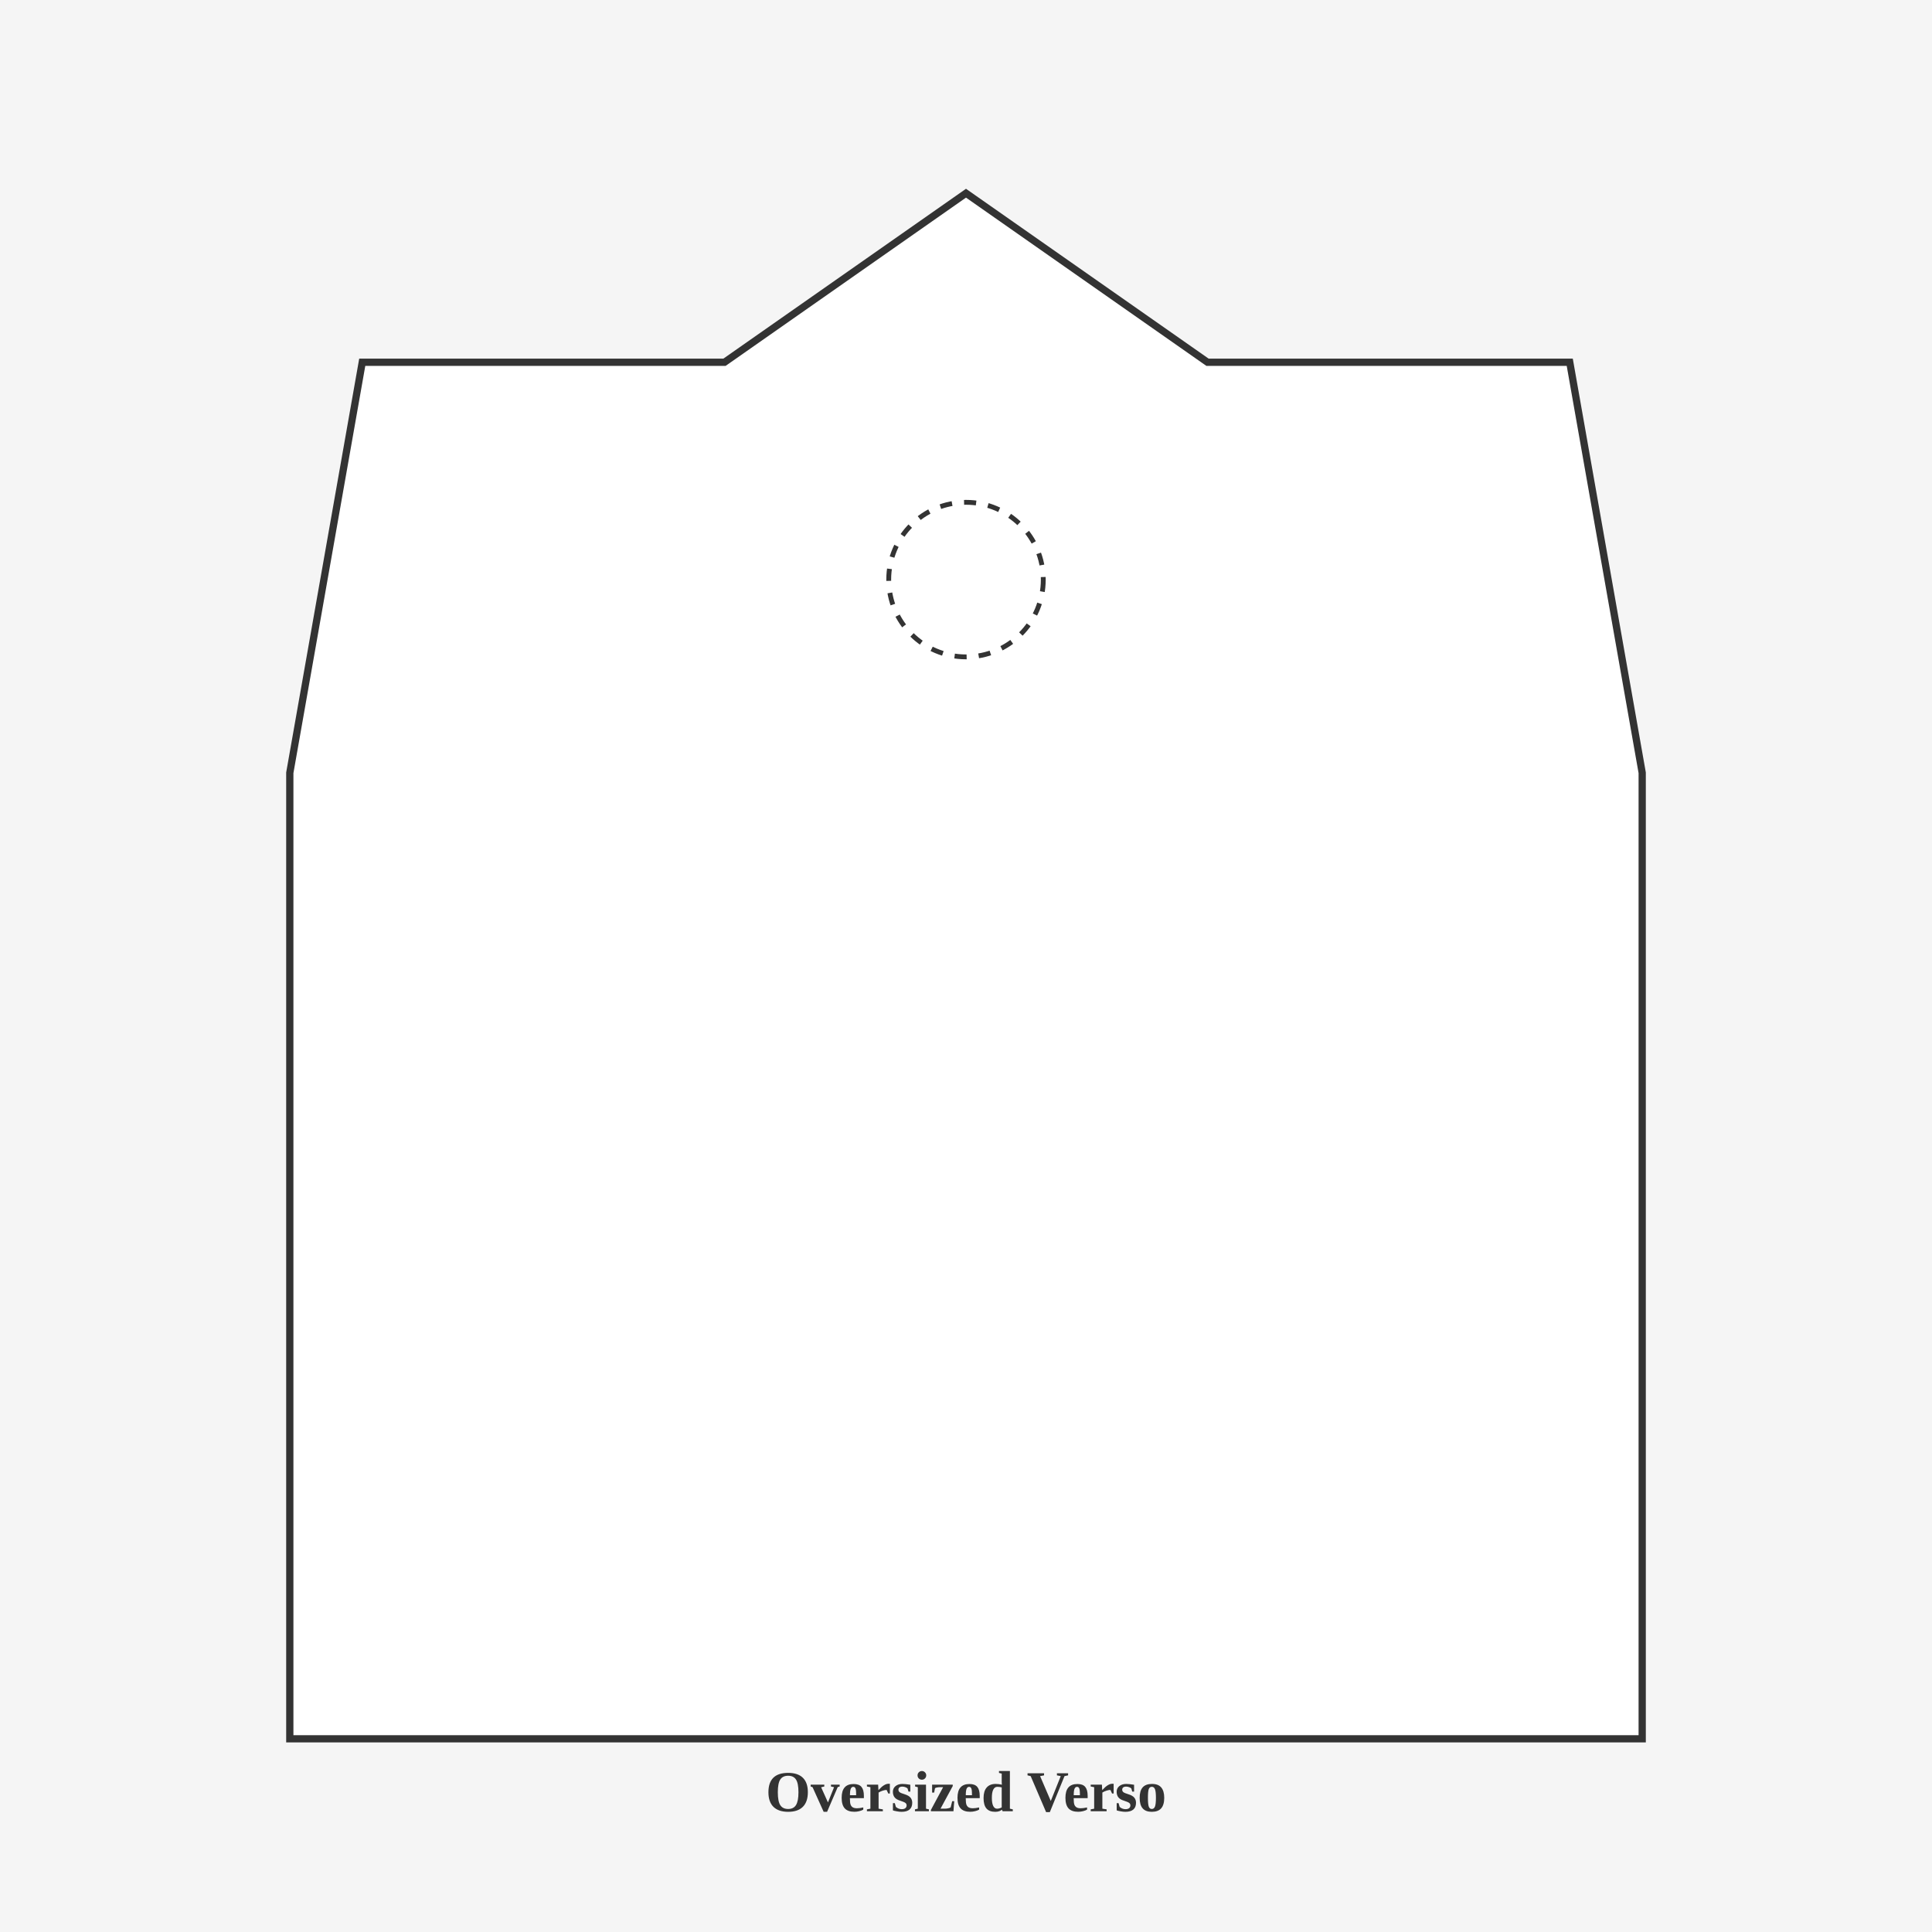
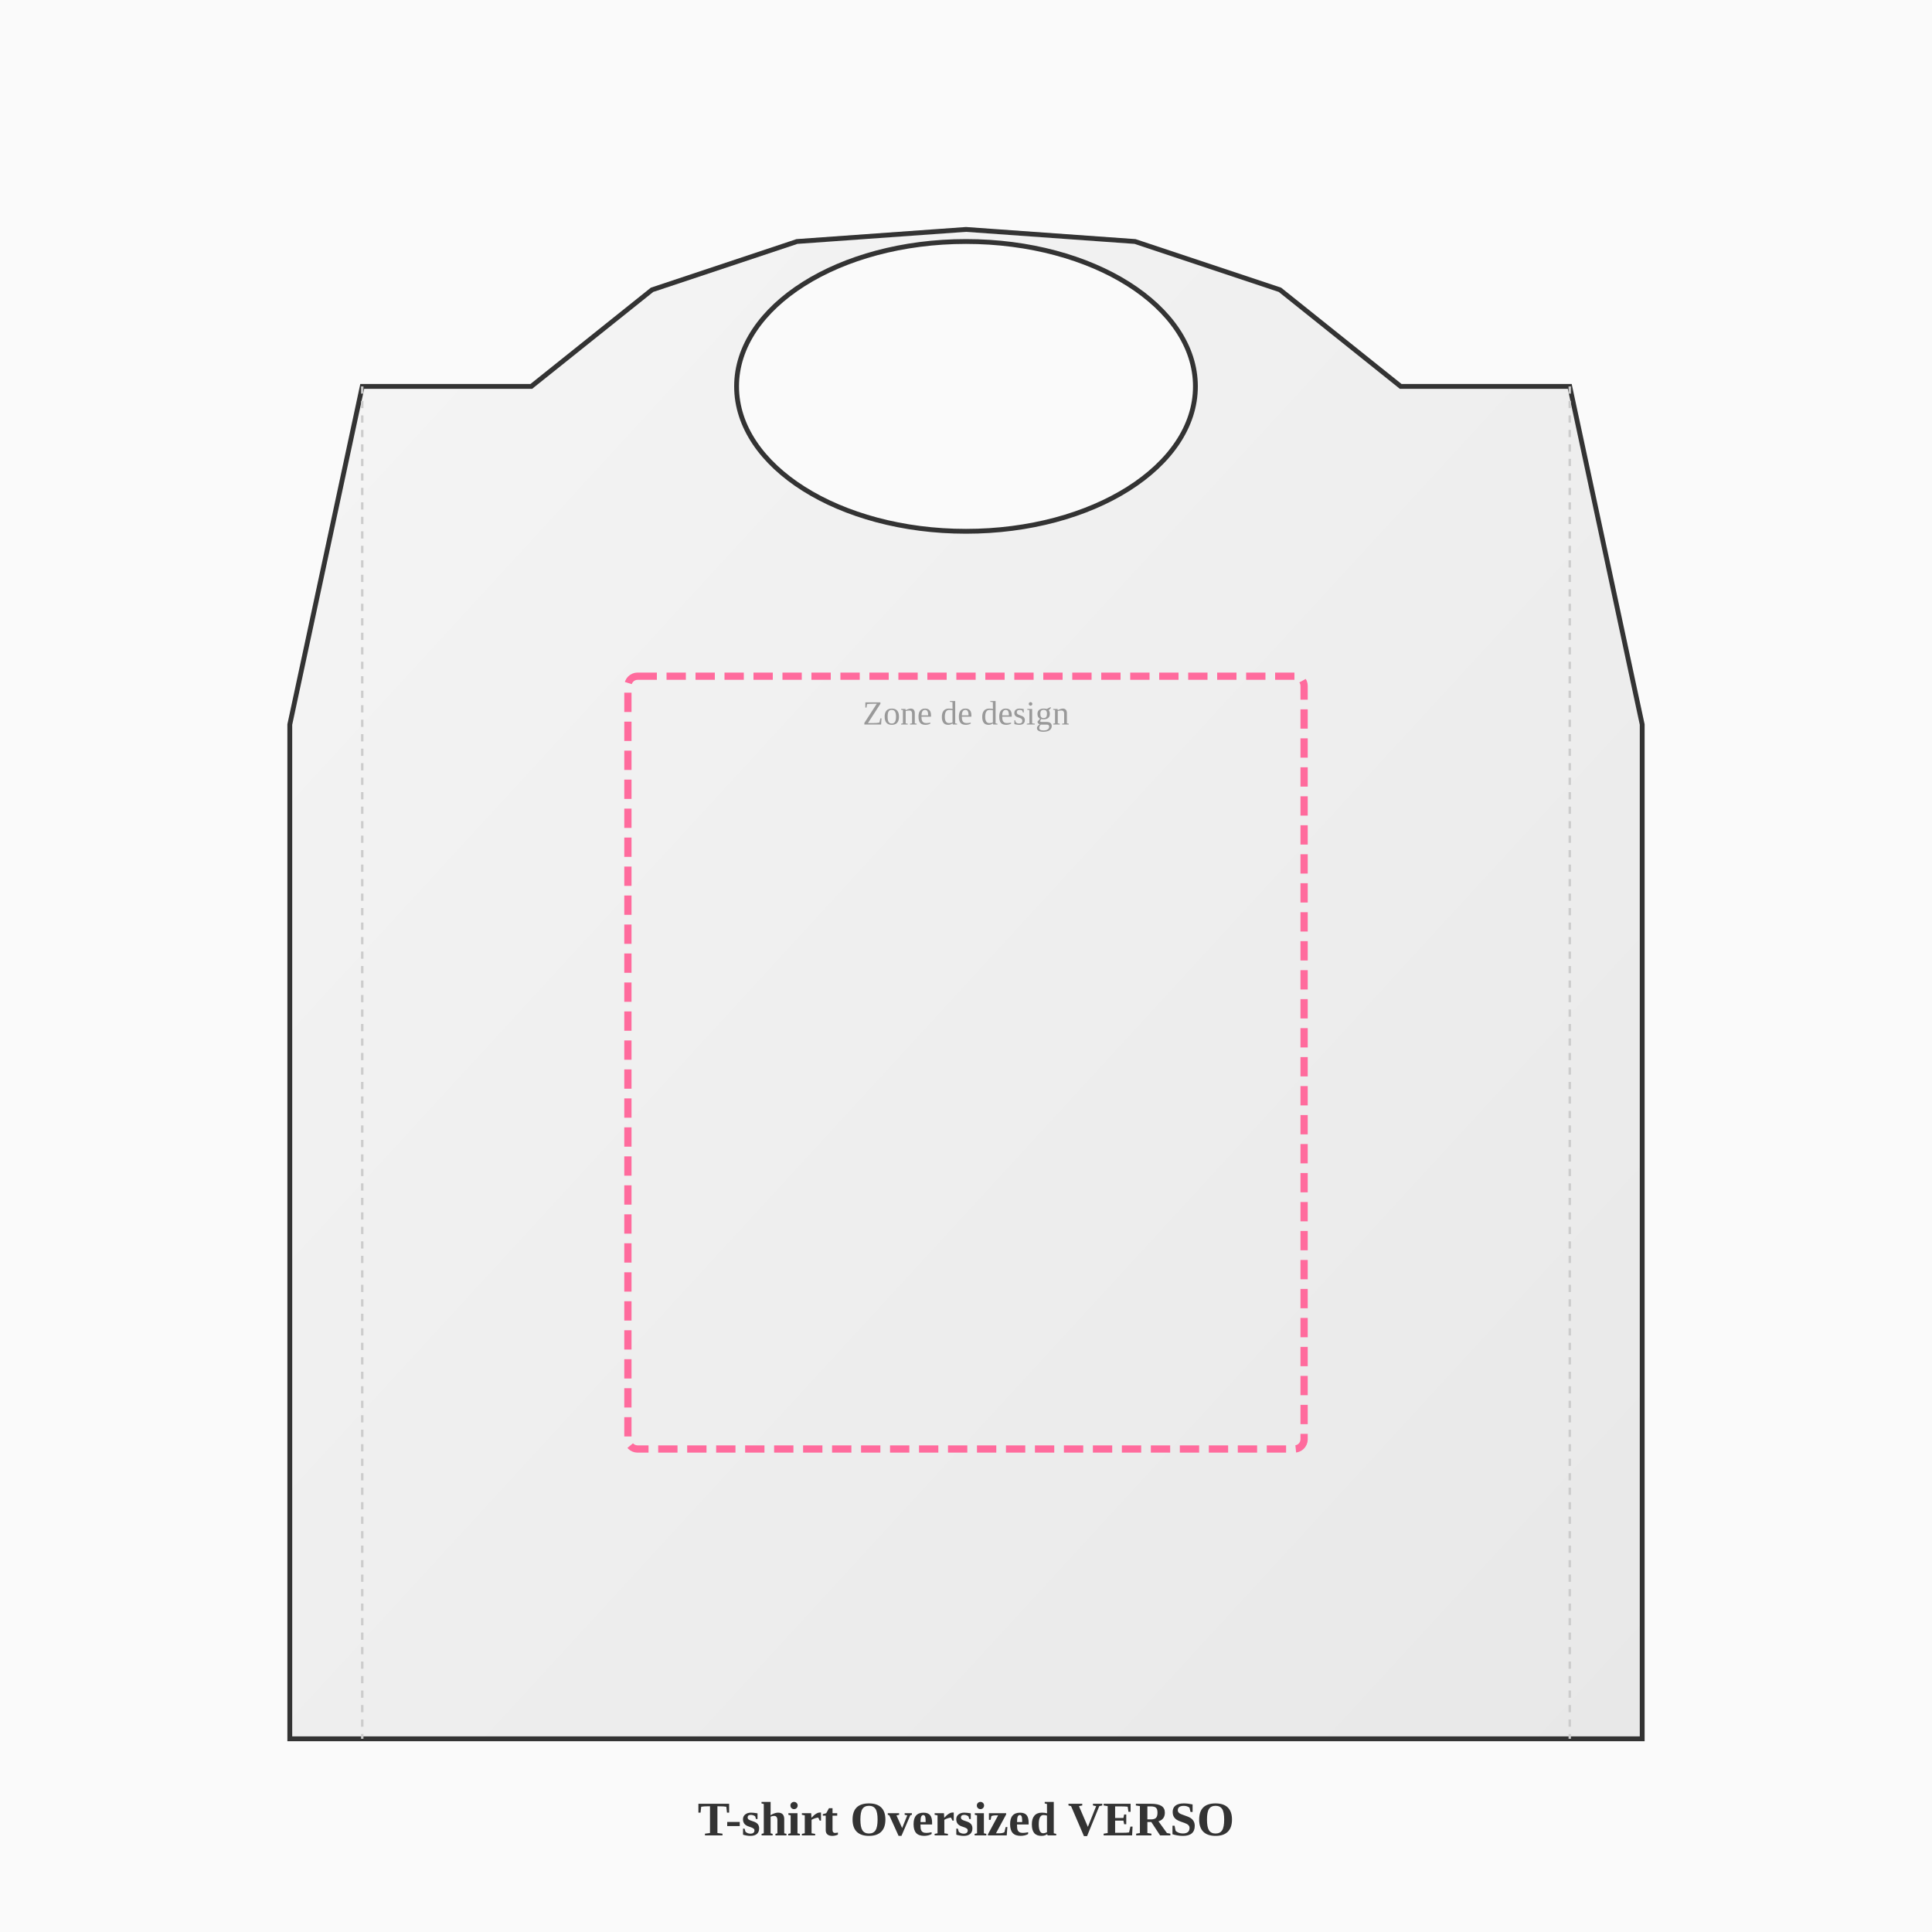
<svg xmlns="http://www.w3.org/2000/svg" width="800" height="800" viewBox="0 0 800 800">
-   <rect width="800" height="800" fill="#f5f5f5" />
-   <path d="M 150 150 L 300 150 L 400 80 L 500 150 L 650 150 L 680 320 L 680 720 L 120 720 L 120 320 Z" fill="white" stroke="#333" stroke-width="3" />
-   <circle cx="400" cy="240" r="32" fill="none" stroke="#333" stroke-width="2" stroke-dasharray="5,5" />
-   <text x="400" y="750" font-size="24" font-weight="bold" text-anchor="middle" fill="#333">Oversized Verso</text>
+   <defs>
+     <linearGradient id="shirtGrad2" x1="0%" y1="0%" x2="100%" y2="100%">
+       <stop offset="0%" style="stop-color:#f5f5f5;stop-opacity:1" />
+       <stop offset="100%" style="stop-color:#e8e8e8;stop-opacity:1" />
+     </linearGradient>
+   </defs>
+   <rect width="800" height="800" fill="#fafafa" />
+   <path d="M 150 160 L 220 160 L 270 120 L 330 100 L 400 95 L 470 100 L 530 120 L 580 160 L 650 160 L 680 300 L 680 720 L 120 720 L 120 300 Z" fill="url(#shirtGrad2)" stroke="#333" stroke-width="2" />
+   <ellipse cx="400" cy="160" rx="95" ry="60" fill="#fafafa" stroke="#333" stroke-width="2" />
+   <rect x="260" y="280" width="280" height="320" fill="none" stroke="#FF6B9D" stroke-width="3" stroke-dasharray="8,4" rx="4" />
+   <text x="400" y="300" font-size="14" fill="#999" text-anchor="middle">Zone de design</text>
+   <path d="M 150 160 L 150 720" stroke="#ccc" stroke-width="1" stroke-dasharray="3,3" />
+   <path d="M 650 160 L 650 720" stroke="#ccc" stroke-width="1" stroke-dasharray="3,3" />
+   <text x="400" y="760" font-size="20" font-weight="bold" text-anchor="middle" fill="#333">T-shirt Oversized VERSO</text>
</svg>
